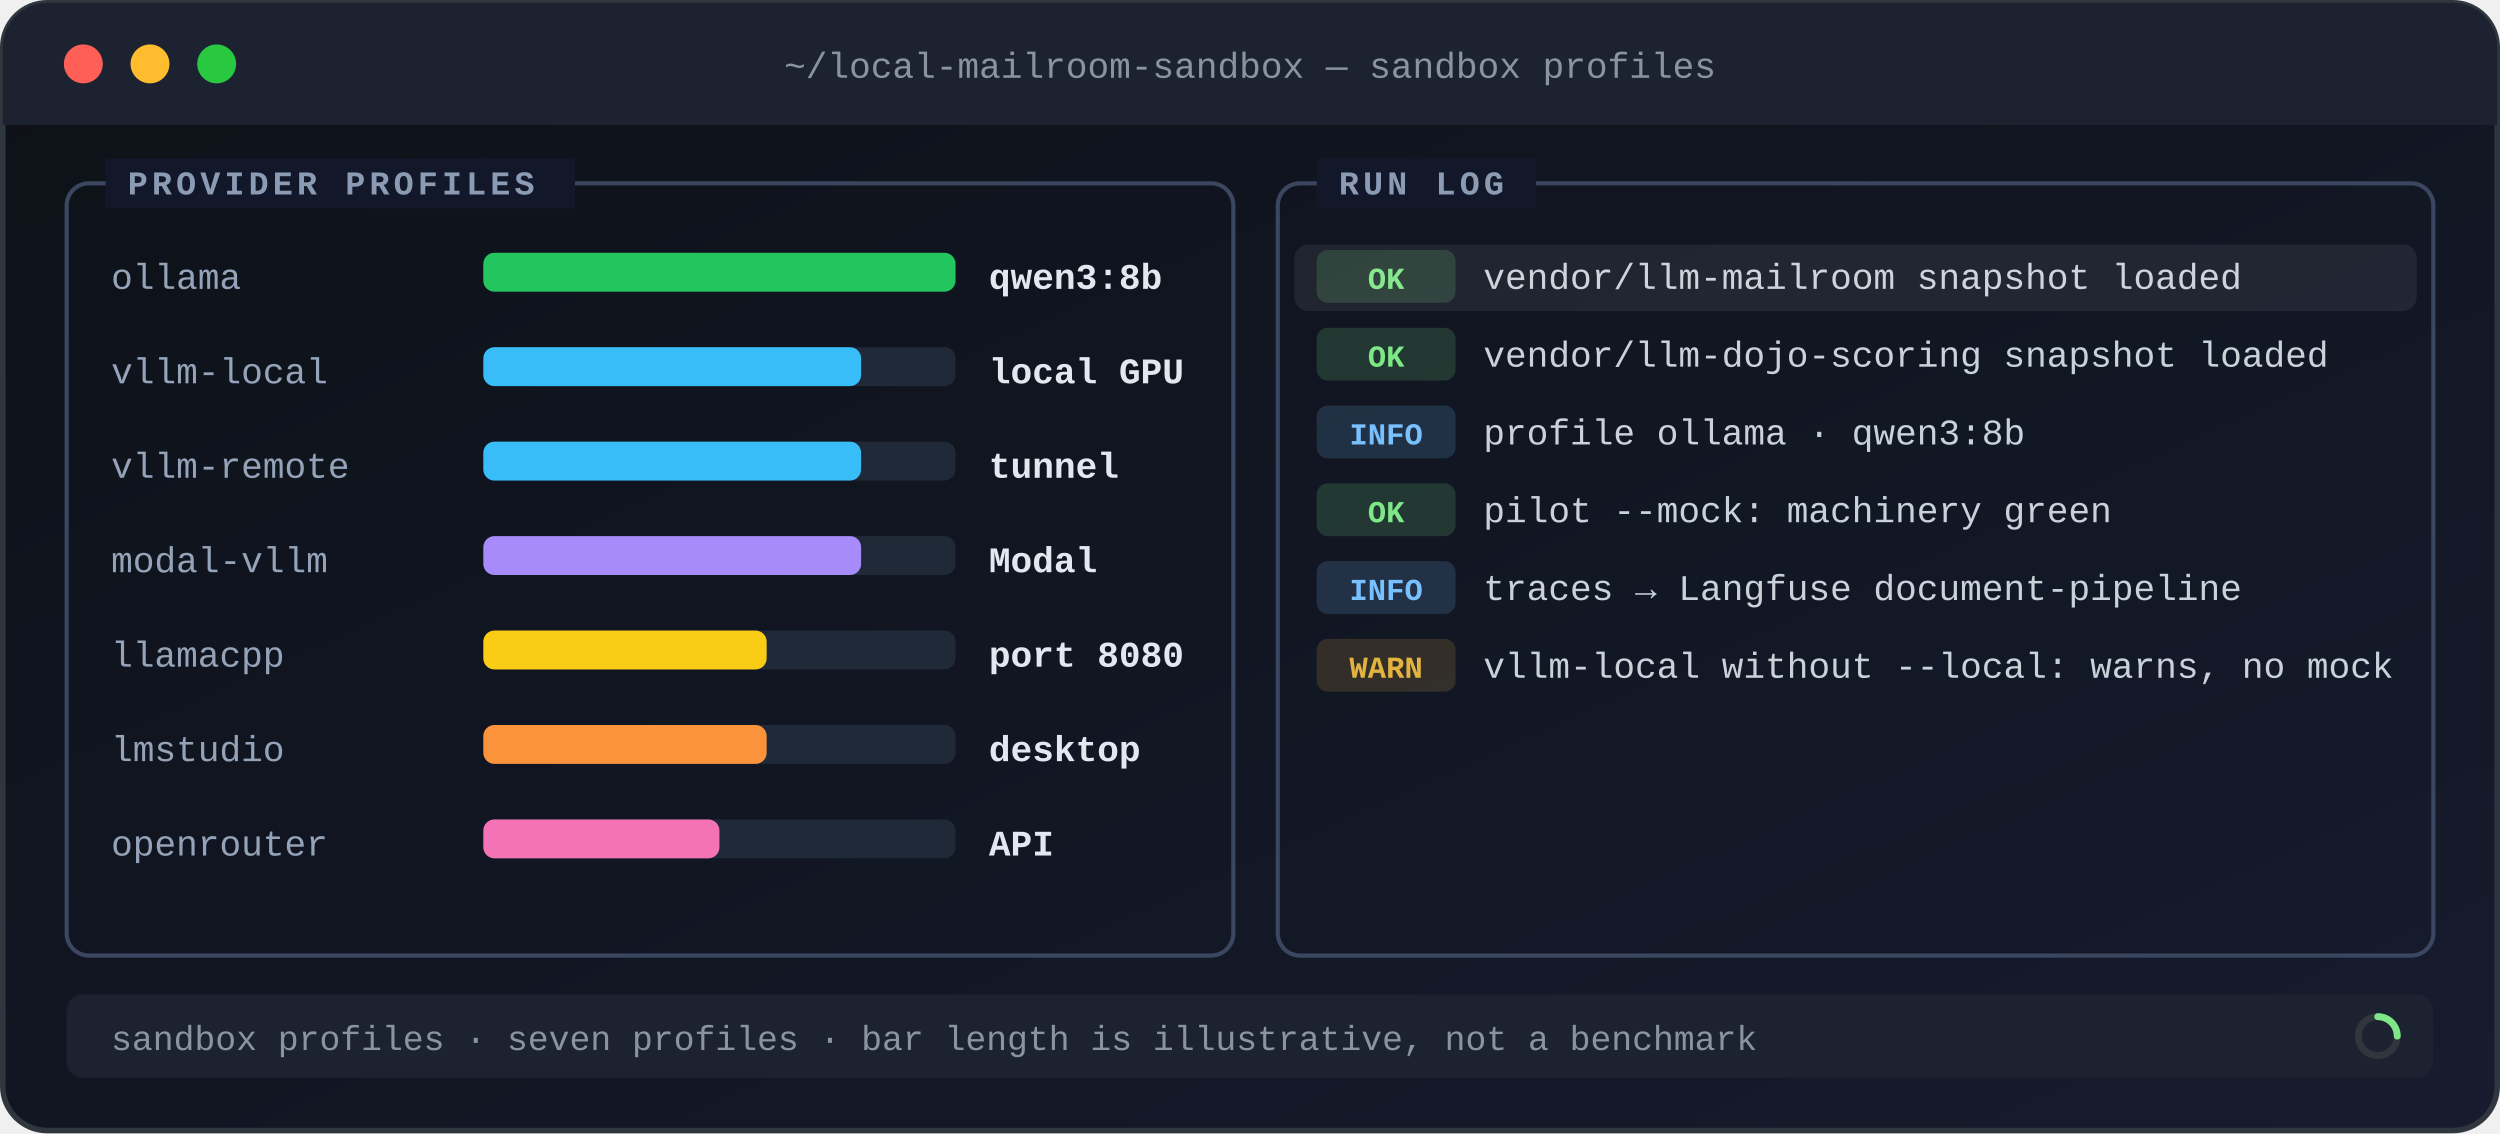
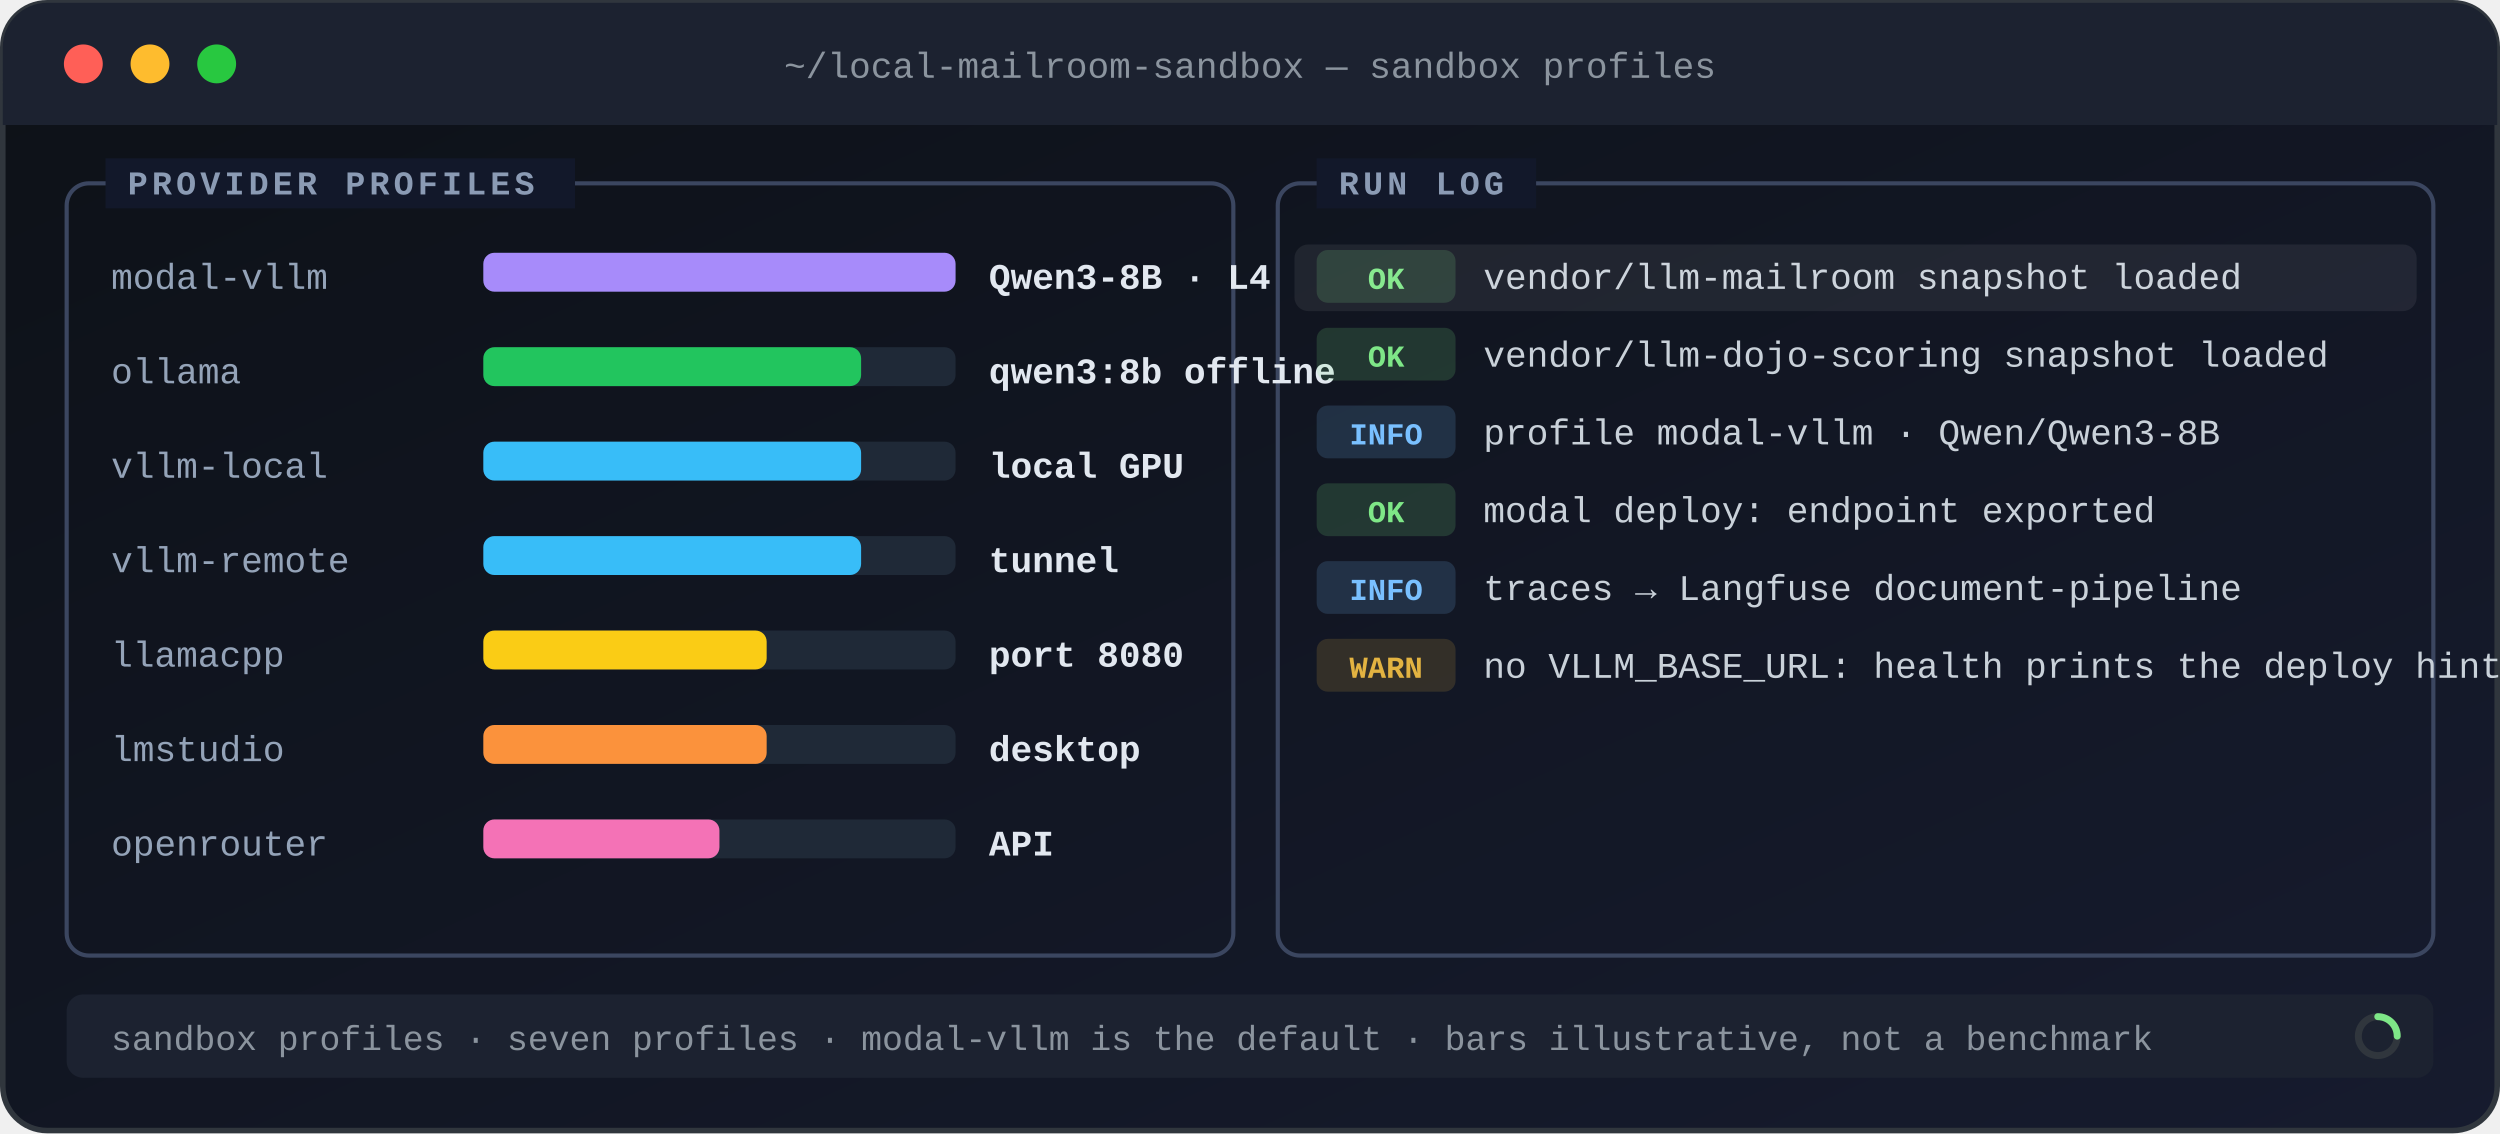
<svg xmlns="http://www.w3.org/2000/svg" viewBox="0 0 900 408" width="900" height="408" role="img" aria-labelledby="t d" font-family="ui-monospace,SFMono-Regular,Menlo,Consolas,'Liberation Mono',monospace">
  <defs>
    <linearGradient id="bg" x1="0" y1="0" x2="1" y2="1">
      <stop offset="0" stop-color="#0d1117" />
      <stop offset="1" stop-color="#161b2e" />
    </linearGradient>
    <linearGradient id="sheen" x1="0" y1="0" x2="1" y2="0">
      <stop offset="0" stop-color="#fff" stop-opacity="0" />
      <stop offset=".5" stop-color="#fff" stop-opacity=".35" />
      <stop offset="1" stop-color="#fff" stop-opacity="0" />
    </linearGradient>
  </defs>
  <style>@media (prefers-reduced-motion: reduce){.motion{display:none}}</style>
  <rect x="1" y="1" width="898" height="406" rx="16" fill="url(#bg)" stroke="#30363d" stroke-width="2" />
  <rect x="1" y="1" width="898" height="44" rx="16" fill="#1c2230" />
  <rect x="1" y="30" width="898" height="15" fill="#1c2230" />
  <circle cx="30" cy="23" r="7" fill="#ff5f57" />
  <circle cx="54" cy="23" r="7" fill="#febc2e" />
  <circle cx="78" cy="23" r="7" fill="#28c840" />
  <text x="450" y="28" text-anchor="middle" font-size="13" fill="#8b949e">~/local-mailroom-sandbox — sandbox profiles</text>
  <rect x="24" y="66" width="420" height="278" rx="8" fill="none" stroke="#3b4660" stroke-width="1.5" />
  <rect x="38" y="57" width="169" height="18" fill="#12182a" />
  <text x="46" y="70" font-size="12" fill="#8b9bb4" font-weight="700" letter-spacing="1.5">PROVIDER PROFILES</text>
  <rect x="460" y="66" width="416" height="278" rx="8" fill="none" stroke="#3b4660" stroke-width="1.5" />
  <rect x="474" y="57" width="79" height="18" fill="#12182a" />
  <text x="482" y="70" font-size="12" fill="#8b9bb4" font-weight="700" letter-spacing="1.5">RUN LOG</text>
-   <text x="40" y="104" font-size="13" fill="#94a3b8">ollama</text>
+   <text x="40" y="104" font-size="13" fill="#94a3b8">modal-vllm</text>
  <rect x="174" y="91" width="170" height="14" rx="4" fill="#1f2937" />
-   <rect x="174" y="91" width="170" height="14" rx="4" fill="#22c55e" />
+   <rect x="174" y="91" width="170" height="14" rx="4" fill="#a78bfa" />
  <clipPath id="g0">
    <rect x="174" y="91" width="170" height="14" rx="4" />
  </clipPath>
  <g class="motion" clip-path="url(#g0)">
    <rect x="124" y="91" width="50" height="14" fill="url(#sheen)">
      <animate attributeName="x" values="124;344;344" keyTimes="0;.45;1" dur="4s" begin="0s" repeatCount="indefinite" />
    </rect>
  </g>
-   <text x="356" y="104" font-size="13" fill="#e2e8f0" font-weight="700">qwen3:8b</text>
-   <text x="40" y="138" font-size="13" fill="#94a3b8">vllm-local</text>
+   <text x="356" y="104" font-size="13" fill="#e2e8f0" font-weight="700">Qwen3-8B · L4</text>
+   <text x="40" y="138" font-size="13" fill="#94a3b8">ollama</text>
  <rect x="174" y="125" width="170" height="14" rx="4" fill="#1f2937" />
-   <rect x="174" y="125" width="136" height="14" rx="4" fill="#38bdf8" />
+   <rect x="174" y="125" width="136" height="14" rx="4" fill="#22c55e" />
  <clipPath id="g1">
    <rect x="174" y="125" width="136" height="14" rx="4" />
  </clipPath>
  <g class="motion" clip-path="url(#g1)">
    <rect x="124" y="125" width="50" height="14" fill="url(#sheen)">
      <animate attributeName="x" values="124;310;310" keyTimes="0;.45;1" dur="4s" begin="0.3s" repeatCount="indefinite" />
    </rect>
  </g>
-   <text x="356" y="138" font-size="13" fill="#e2e8f0" font-weight="700">local GPU</text>
-   <text x="40" y="172" font-size="13" fill="#94a3b8">vllm-remote</text>
+   <text x="356" y="138" font-size="13" fill="#e2e8f0" font-weight="700">qwen3:8b offline</text>
+   <text x="40" y="172" font-size="13" fill="#94a3b8">vllm-local</text>
  <rect x="174" y="159" width="170" height="14" rx="4" fill="#1f2937" />
  <rect x="174" y="159" width="136" height="14" rx="4" fill="#38bdf8" />
  <clipPath id="g2">
    <rect x="174" y="159" width="136" height="14" rx="4" />
  </clipPath>
  <g class="motion" clip-path="url(#g2)">
    <rect x="124" y="159" width="50" height="14" fill="url(#sheen)">
      <animate attributeName="x" values="124;310;310" keyTimes="0;.45;1" dur="4s" begin="0.7s" repeatCount="indefinite" />
    </rect>
  </g>
-   <text x="356" y="172" font-size="13" fill="#e2e8f0" font-weight="700">tunnel</text>
-   <text x="40" y="206" font-size="13" fill="#94a3b8">modal-vllm</text>
+   <text x="356" y="172" font-size="13" fill="#e2e8f0" font-weight="700">local GPU</text>
+   <text x="40" y="206" font-size="13" fill="#94a3b8">vllm-remote</text>
  <rect x="174" y="193" width="170" height="14" rx="4" fill="#1f2937" />
-   <rect x="174" y="193" width="136" height="14" rx="4" fill="#a78bfa" />
+   <rect x="174" y="193" width="136" height="14" rx="4" fill="#38bdf8" />
  <clipPath id="g3">
    <rect x="174" y="193" width="136" height="14" rx="4" />
  </clipPath>
  <g class="motion" clip-path="url(#g3)">
    <rect x="124" y="193" width="50" height="14" fill="url(#sheen)">
      <animate attributeName="x" values="124;310;310" keyTimes="0;.45;1" dur="4s" begin="1s" repeatCount="indefinite" />
    </rect>
  </g>
-   <text x="356" y="206" font-size="13" fill="#e2e8f0" font-weight="700">Modal</text>
+   <text x="356" y="206" font-size="13" fill="#e2e8f0" font-weight="700">tunnel</text>
  <text x="40" y="240" font-size="13" fill="#94a3b8">llamacpp</text>
  <rect x="174" y="227" width="170" height="14" rx="4" fill="#1f2937" />
  <rect x="174" y="227" width="102" height="14" rx="4" fill="#facc15" />
  <clipPath id="g4">
    <rect x="174" y="227" width="102" height="14" rx="4" />
  </clipPath>
  <g class="motion" clip-path="url(#g4)">
    <rect x="124" y="227" width="50" height="14" fill="url(#sheen)">
      <animate attributeName="x" values="124;276;276" keyTimes="0;.45;1" dur="4s" begin="1.4s" repeatCount="indefinite" />
    </rect>
  </g>
  <text x="356" y="240" font-size="13" fill="#e2e8f0" font-weight="700">port 8080</text>
  <text x="40" y="274" font-size="13" fill="#94a3b8">lmstudio</text>
  <rect x="174" y="261" width="170" height="14" rx="4" fill="#1f2937" />
  <rect x="174" y="261" width="102" height="14" rx="4" fill="#fb923c" />
  <clipPath id="g5">
    <rect x="174" y="261" width="102" height="14" rx="4" />
  </clipPath>
  <g class="motion" clip-path="url(#g5)">
    <rect x="124" y="261" width="50" height="14" fill="url(#sheen)">
      <animate attributeName="x" values="124;276;276" keyTimes="0;.45;1" dur="4s" begin="1.8s" repeatCount="indefinite" />
    </rect>
  </g>
  <text x="356" y="274" font-size="13" fill="#e2e8f0" font-weight="700">desktop</text>
  <text x="40" y="308" font-size="13" fill="#94a3b8">openrouter</text>
  <rect x="174" y="295" width="170" height="14" rx="4" fill="#1f2937" />
  <rect x="174" y="295" width="85" height="14" rx="4" fill="#f472b6" />
  <clipPath id="g6">
    <rect x="174" y="295" width="85" height="14" rx="4" />
  </clipPath>
  <g class="motion" clip-path="url(#g6)">
    <rect x="124" y="295" width="50" height="14" fill="url(#sheen)">
      <animate attributeName="x" values="124;259;259" keyTimes="0;.45;1" dur="4s" begin="2.1s" repeatCount="indefinite" />
    </rect>
  </g>
  <text x="356" y="308" font-size="13" fill="#e2e8f0" font-weight="700">API</text>
  <rect x="474" y="90" width="50" height="19" rx="4" fill="#7ee787" fill-opacity=".16" />
  <text x="499" y="104" font-size="11" fill="#7ee787" font-weight="700" text-anchor="middle">OK</text>
  <text x="534" y="104" font-size="13" fill="#c9d1d9">vendor/llm-mailroom snapshot loaded</text>
  <rect x="474" y="118" width="50" height="19" rx="4" fill="#7ee787" fill-opacity=".16" />
  <text x="499" y="132" font-size="11" fill="#7ee787" font-weight="700" text-anchor="middle">OK</text>
  <text x="534" y="132" font-size="13" fill="#c9d1d9">vendor/llm-dojo-scoring snapshot loaded</text>
  <rect x="474" y="146" width="50" height="19" rx="4" fill="#79c0ff" fill-opacity=".16" />
  <text x="499" y="160" font-size="11" fill="#79c0ff" font-weight="700" text-anchor="middle">INFO</text>
-   <text x="534" y="160" font-size="13" fill="#c9d1d9">profile ollama · qwen3:8b</text>
+   <text x="534" y="160" font-size="13" fill="#c9d1d9">profile modal-vllm · Qwen/Qwen3-8B</text>
  <rect x="474" y="174" width="50" height="19" rx="4" fill="#7ee787" fill-opacity=".16" />
  <text x="499" y="188" font-size="11" fill="#7ee787" font-weight="700" text-anchor="middle">OK</text>
-   <text x="534" y="188" font-size="13" fill="#c9d1d9">pilot --mock: machinery green</text>
+   <text x="534" y="188" font-size="13" fill="#c9d1d9">modal deploy: endpoint exported</text>
  <rect x="474" y="202" width="50" height="19" rx="4" fill="#79c0ff" fill-opacity=".16" />
  <text x="499" y="216" font-size="11" fill="#79c0ff" font-weight="700" text-anchor="middle">INFO</text>
  <text x="534" y="216" font-size="13" fill="#c9d1d9">traces → Langfuse document-pipeline</text>
  <rect x="474" y="230" width="50" height="19" rx="4" fill="#e3b341" fill-opacity=".16" />
  <text x="499" y="244" font-size="11" fill="#e3b341" font-weight="700" text-anchor="middle">WARN</text>
-   <text x="534" y="244" font-size="13" fill="#c9d1d9">vllm-local without --local: warns, no mock</text>
+   <text x="534" y="244" font-size="13" fill="#c9d1d9">no VLLM_BASE_URL: health prints the deploy hint</text>
  <rect class="motion" x="466" y="88" width="404" height="24" rx="5" fill="#ffffff" opacity=".07">
    <animate attributeName="y" values="88;228;88" dur="7.2s" repeatCount="indefinite" />
  </rect>
  <rect x="24" y="358" width="852" height="30" rx="6" fill="#1c2230" />
-   <text x="40" y="378" font-size="12.5" fill="#8b949e">sandbox profiles · seven profiles · bar length is illustrative, not a benchmark</text>
+   <text x="40" y="378" font-size="12.5" fill="#8b949e">sandbox profiles · seven profiles · modal-vllm is the default · bars illustrative, not a benchmark</text>
  <g class="motion" transform="translate(856 373)">
    <circle r="7" fill="none" stroke="#30363d" stroke-width="2.5" />
    <path d="M0 -7 A7 7 0 0 1 7 0" fill="none" stroke="#7ee787" stroke-width="2.5" stroke-linecap="round">
      <animateTransform attributeName="transform" type="rotate" from="0" to="360" dur="1.1s" repeatCount="indefinite" />
    </path>
  </g>
</svg>
